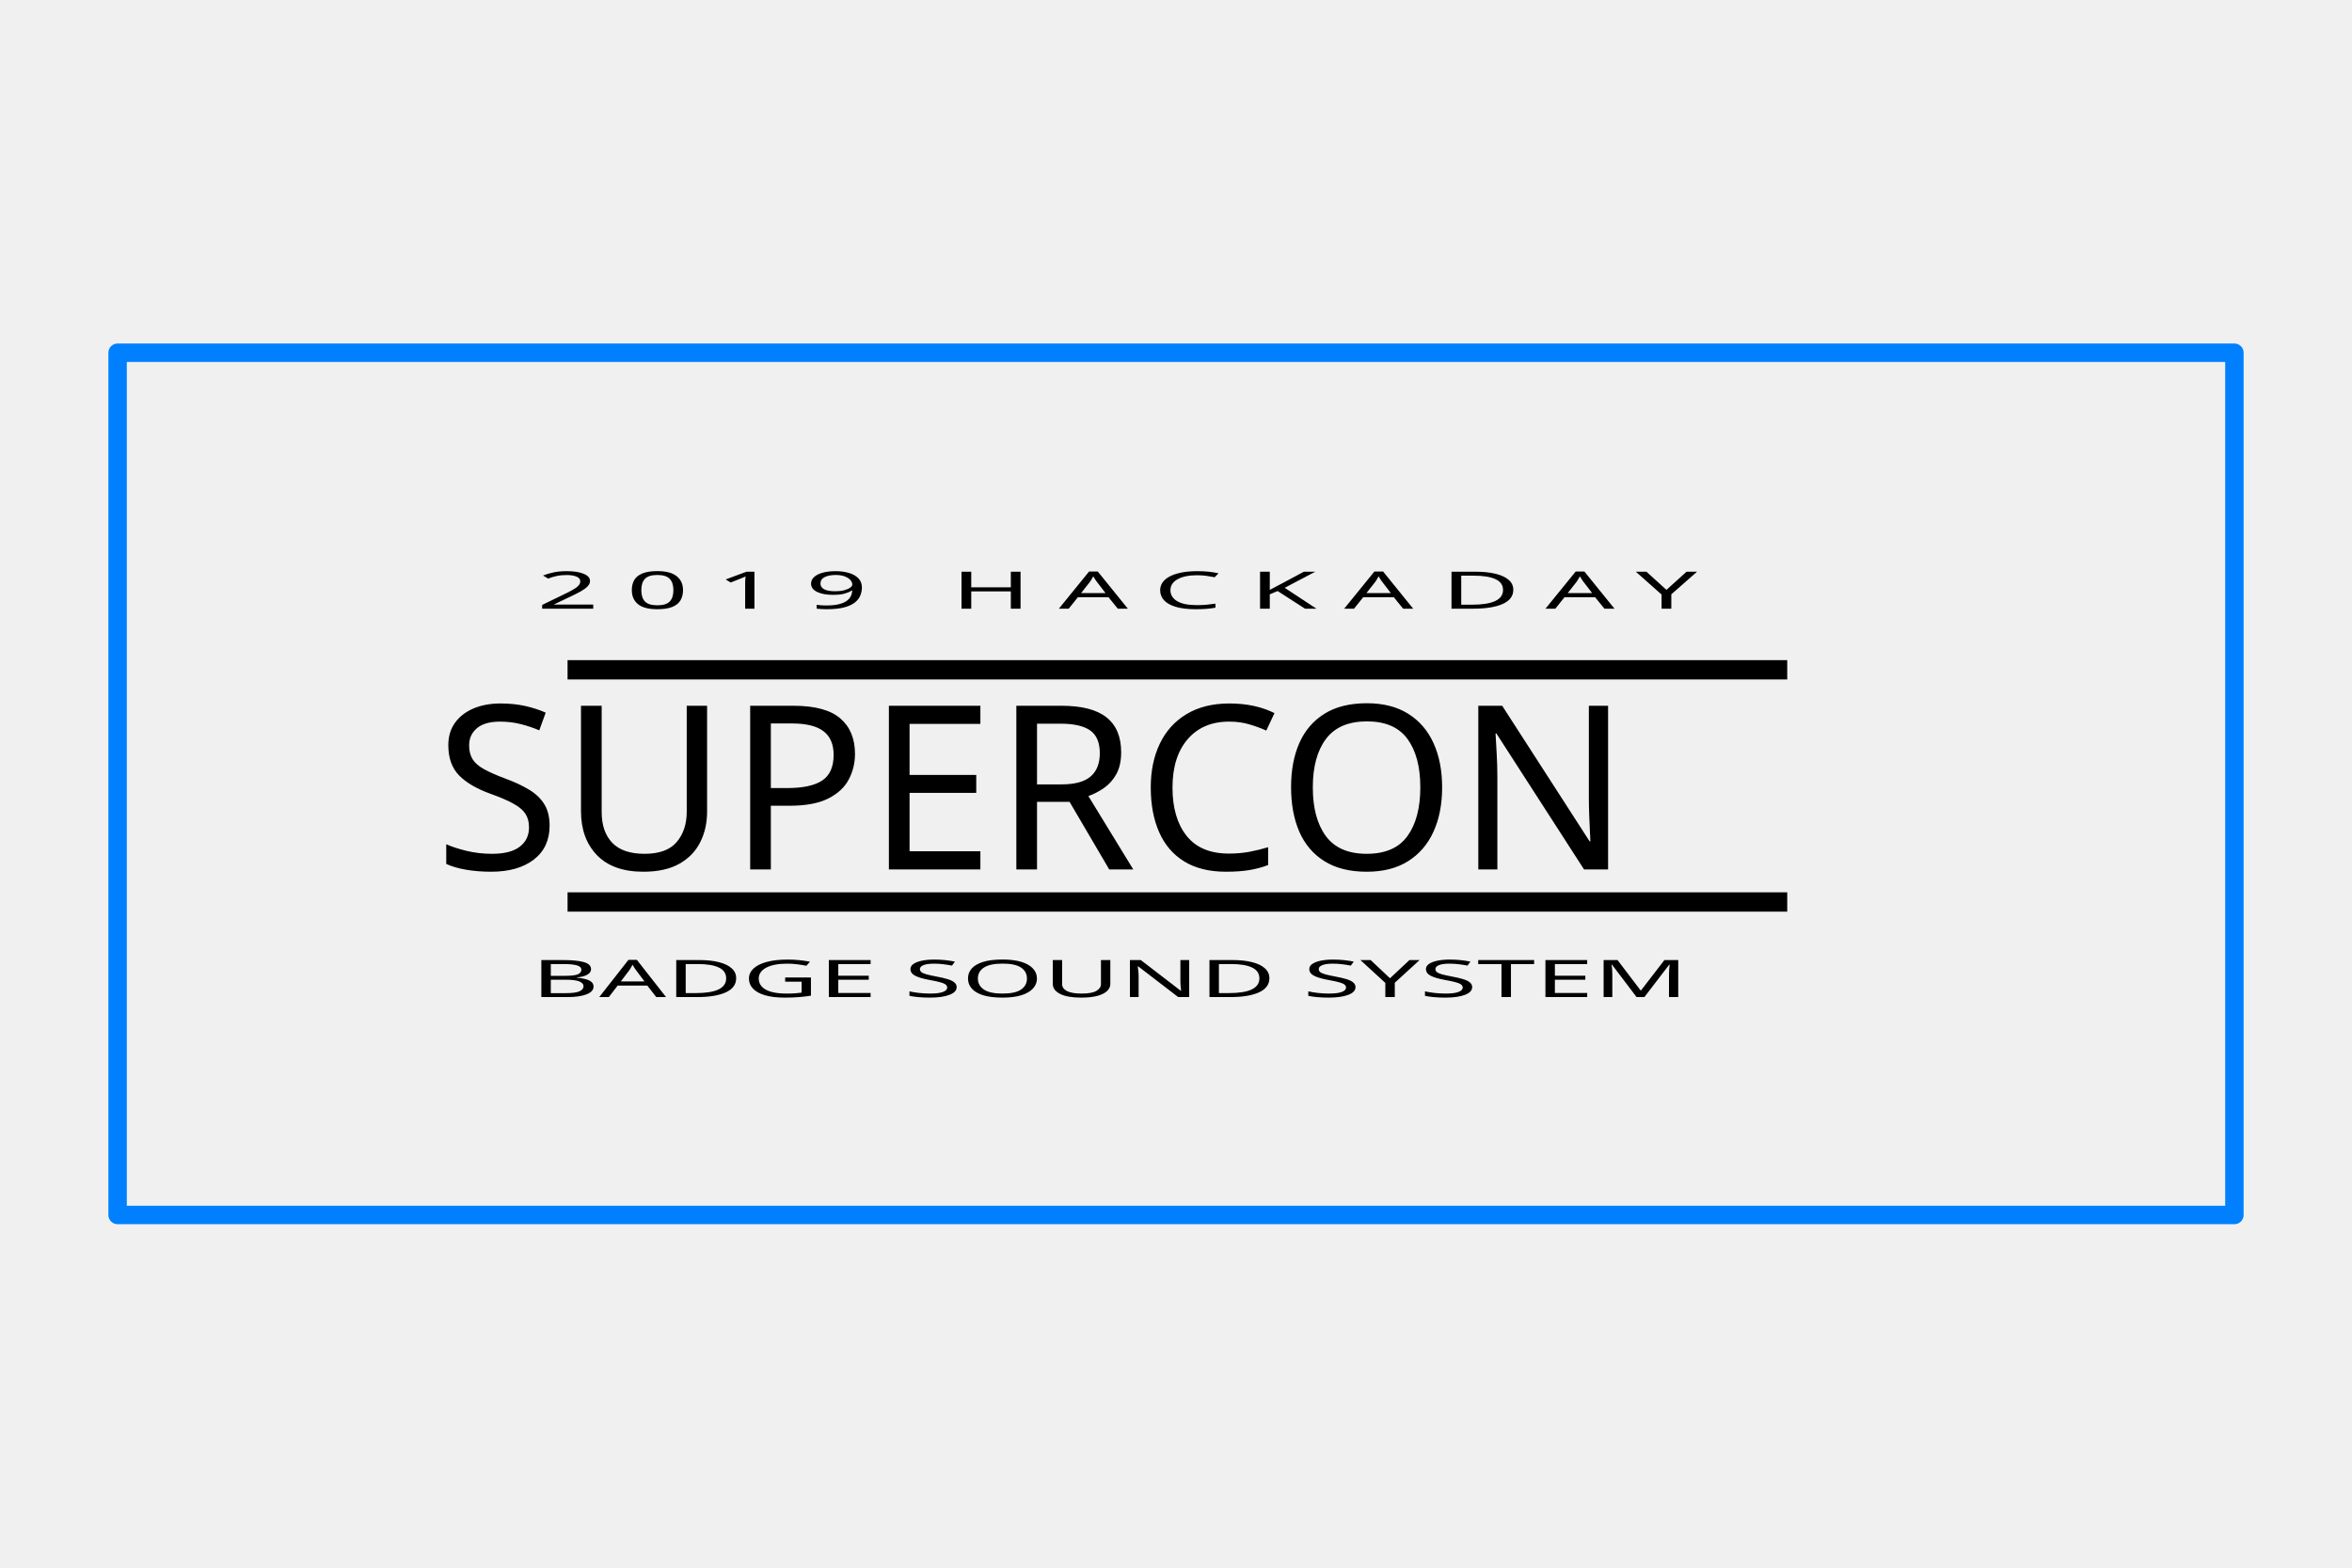
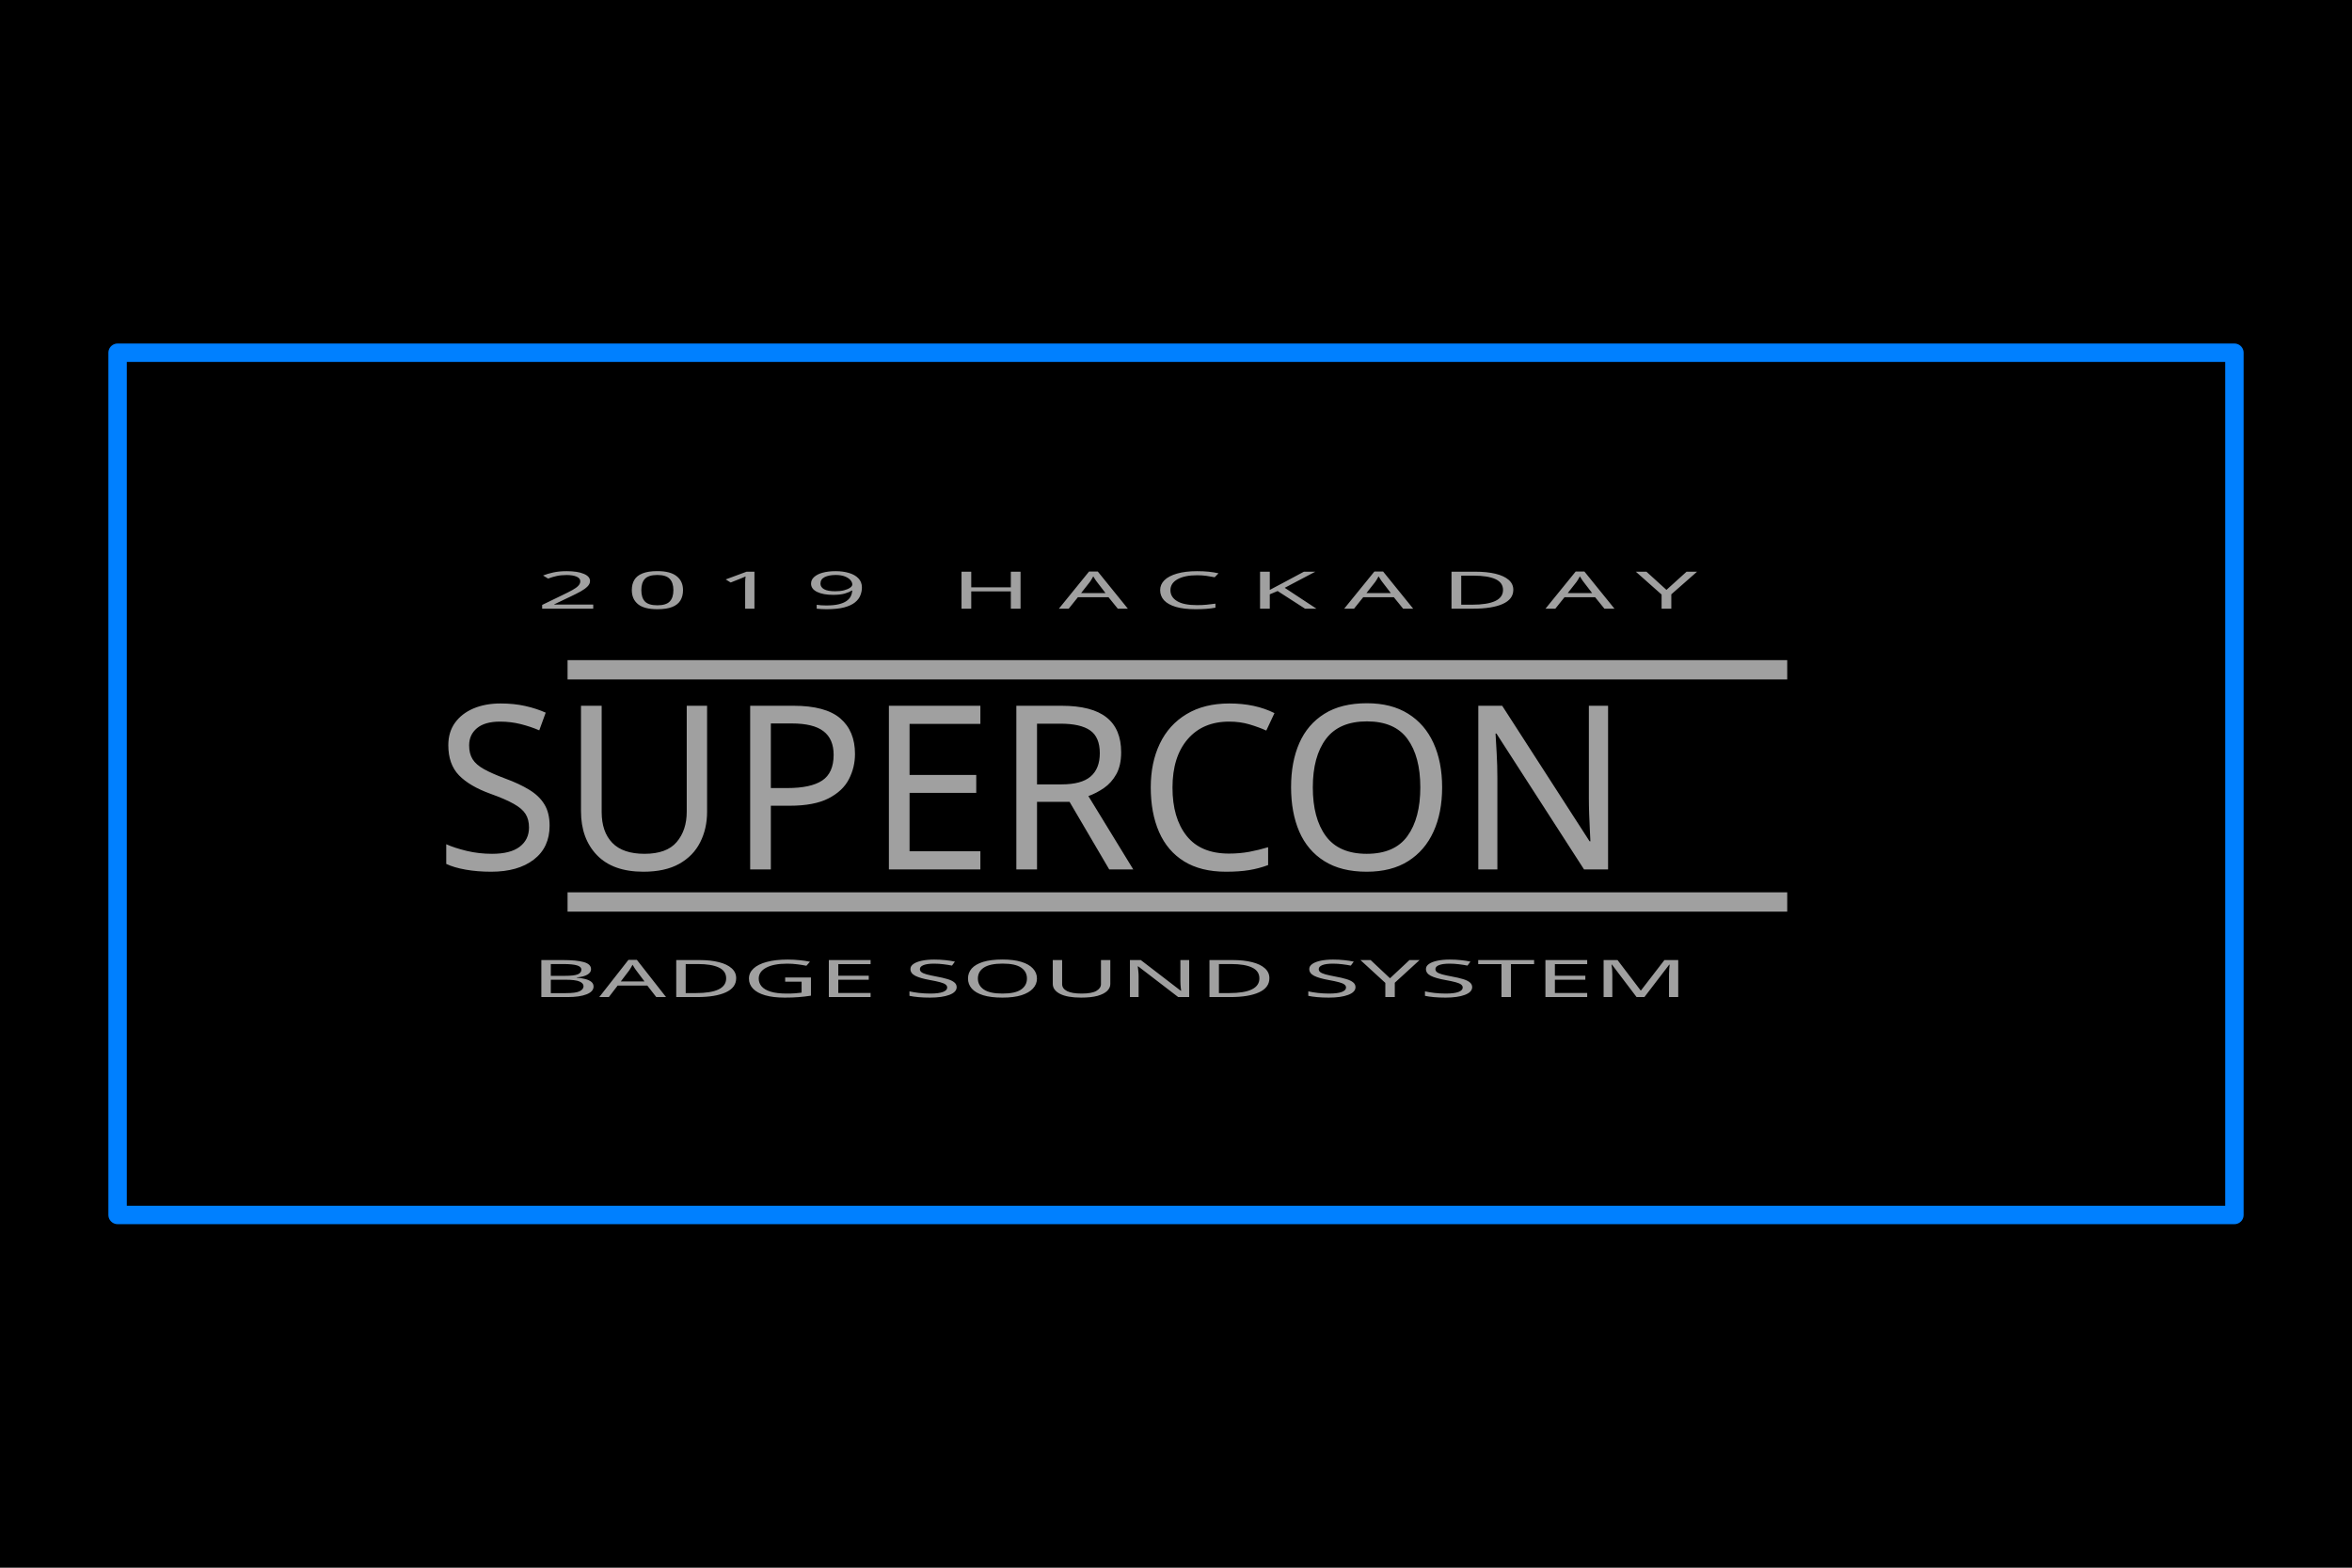
<svg xmlns="http://www.w3.org/2000/svg" width="480mm" height="320mm" viewBox="0 0 480 320" version="1.1" id="svg8">
  <defs id="defs2">
    </defs>
-   <g id="layer1" transform="translate(0,23)">
+   <g id="layer4">
+     <rect style="opacity:1;fill:#000000;fill-opacity:1;fill-rule:nonzero;stroke:none;stroke-width:3.944;stroke-linecap:round;stroke-linejoin:round;stroke-miterlimit:4;stroke-dasharray:none;stroke-opacity:1" id="rect846" width="480" height="320" x="0" y="0" />
+   </g>
+   <g id="layer1" transform="translate(0,23)" style="display:inline">
    <rect style="opacity:1;fill:none;fill-opacity:1;fill-rule:nonzero;stroke:#0080ff;stroke-width:3.761;stroke-linecap:round;stroke-linejoin:round;stroke-miterlimit:4;stroke-dasharray:none;stroke-opacity:1" id="rect979" width="432" height="176" x="24" y="49" />
  </g>
  <g id="layer2" style="display:none">
-     <text transform="translate(0,23)" xml:space="preserve" style="font-style:normal;font-variant:normal;font-weight:normal;font-stretch:normal;font-size:25.015px;line-height:1.25;font-family:sans-serif;-inkscape-font-specification:sans-serif;text-align:center;letter-spacing:0px;word-spacing:0px;text-anchor:middle;fill:#000000;fill-opacity:1;stroke:none;stroke-width:0.625;" x="240.144" y="177.308" id="text983">
-       <tspan id="tspan981" x="240.144" y="177.308" style="stroke-width:0.625;-inkscape-font-specification:sans-serif;font-family:sans-serif;font-weight:normal;font-style:normal;font-stretch:normal;font-variant:normal;">The Audience is Hacking</tspan>
+     <text xml:space="preserve" style="font-style:normal;font-variant:normal;font-weight:normal;font-stretch:normal;font-size:25.015px;line-height:1.25;font-family:sans-serif;-inkscape-font-specification:sans-serif;text-align:center;letter-spacing:0px;word-spacing:0px;text-anchor:middle;fill:#ffffff;fill-opacity:1;stroke:none;stroke-width:0.625" x="240.524" y="197.654" id="text983">
+       <tspan id="tspan981" x="240.524" y="197.654" style="font-style:normal;font-variant:normal;font-weight:normal;font-stretch:normal;font-family:Rekha;-inkscape-font-specification:Rekha;fill:#ffffff;fill-opacity:1;stroke-width:0.625">The Audience is Hacking</tspan>
    </text>
  </g>
-   <g id="layer3">
-     <text xml:space="preserve" style="font-style:normal;font-variant:normal;font-weight:normal;font-stretch:normal;font-size:46.787px;line-height:1.25;font-family:sans-serif;-inkscape-font-specification:sans-serif;text-align:center;letter-spacing:0px;word-spacing:0px;text-anchor:middle;fill:#000000;fill-opacity:1;stroke:none;stroke-width:1.17" x="241.113" y="177.47" id="text831">
-       <tspan id="tspan829" x="241.113" y="177.47" style="font-style:normal;font-variant:normal;font-weight:normal;font-stretch:normal;font-family:sans-serif;-inkscape-font-specification:sans-serif;stroke-width:1.17">SUPERCON</tspan>
+   <g id="layer3" style="display:inline">
+     <text xml:space="preserve" style="font-style:normal;font-variant:normal;font-weight:normal;font-stretch:normal;font-size:46.787px;line-height:1.25;font-family:sans-serif;-inkscape-font-specification:sans-serif;text-align:center;letter-spacing:0px;word-spacing:0px;text-anchor:middle;fill:#a0a0a0;fill-opacity:1;stroke:none;stroke-width:3.944;stroke-miterlimit:4;stroke-dasharray:none" x="241.113" y="177.47" id="text831">
+       <tspan id="tspan829" x="241.113" y="177.47" style="font-style:normal;font-variant:normal;font-weight:normal;font-stretch:normal;font-family:sans-serif;-inkscape-font-specification:sans-serif;fill:#a0a0a0;fill-opacity:1;stroke-width:3.944;stroke-miterlimit:4;stroke-dasharray:none">SUPERCON</tspan>
    </text>
-     <text xml:space="preserve" style="font-style:normal;font-variant:normal;font-weight:normal;font-stretch:normal;font-size:10.583px;line-height:1.25;font-family:sans-serif;-inkscape-font-specification:sans-serif;text-align:center;letter-spacing:0px;word-spacing:0px;text-anchor:middle;fill:#000000;fill-opacity:1;stroke:none;stroke-width:0.265;" x="240" y="112" id="text835">
-       <tspan id="tspan833" x="240" y="121.364" style="stroke-width:0.265;-inkscape-font-specification:sans-serif;font-family:sans-serif;font-weight:normal;font-style:normal;font-stretch:normal;font-variant:normal;" />
+     <text xml:space="preserve" style="font-style:normal;font-variant:normal;font-weight:normal;font-stretch:normal;font-size:10.583px;line-height:1.25;font-family:sans-serif;-inkscape-font-specification:sans-serif;text-align:center;letter-spacing:0px;word-spacing:0px;text-anchor:middle;fill:#000000;fill-opacity:1;stroke:none;stroke-width:0.265" x="240" y="112" id="text835">
+       <tspan id="tspan833" x="240" y="121.364" style="font-style:normal;font-variant:normal;font-weight:normal;font-stretch:normal;font-family:sans-serif;-inkscape-font-specification:sans-serif;stroke-width:0.265" />
    </text>
-     <text xml:space="preserve" style="font-style:normal;font-variant:normal;font-weight:normal;font-stretch:normal;font-size:10.583px;line-height:1.25;font-family:sans-serif;-inkscape-font-specification:sans-serif;text-align:center;letter-spacing:0px;word-spacing:0px;text-anchor:middle;fill:#000000;fill-opacity:1;stroke:none;stroke-width:0.265;" x="240" y="96" id="text839">
-       <tspan id="tspan837" x="240" y="105.364" style="stroke-width:0.265;-inkscape-font-specification:sans-serif;font-family:sans-serif;font-weight:normal;font-style:normal;font-stretch:normal;font-variant:normal;" />
+     <text xml:space="preserve" style="font-style:normal;font-variant:normal;font-weight:normal;font-stretch:normal;font-size:10.583px;line-height:1.25;font-family:sans-serif;-inkscape-font-specification:sans-serif;text-align:center;letter-spacing:0px;word-spacing:0px;text-anchor:middle;fill:#000000;fill-opacity:1;stroke:none;stroke-width:0.265" x="240" y="96" id="text839">
+       <tspan id="tspan837" x="240" y="105.364" style="font-style:normal;font-variant:normal;font-weight:normal;font-stretch:normal;font-family:sans-serif;-inkscape-font-specification:sans-serif;stroke-width:0.265" />
    </text>
-     <text xml:space="preserve" style="font-style:normal;font-variant:normal;font-weight:normal;font-stretch:normal;font-size:15.284px;line-height:1.25;font-family:serif;-inkscape-font-specification:serif;text-align:center;letter-spacing:0px;word-spacing:0px;text-anchor:middle;fill:#000000;fill-opacity:1;stroke:none;stroke-width:0.382" x="165.822" y="179.433" id="text843" transform="scale(1.444173,0.692438)">
-       <tspan id="tspan841" x="167.779" y="179.433" style="font-style:normal;font-variant:normal;font-weight:normal;font-stretch:normal;font-family:sans-serif;-inkscape-font-specification:sans-serif;letter-spacing:3.914px;stroke-width:0.382">2019 HACKADAY</tspan>
+     <text xml:space="preserve" style="font-style:normal;font-variant:normal;font-weight:normal;font-stretch:normal;font-size:15.284px;line-height:1.25;font-family:sans-serif;-inkscape-font-specification:sans-serif;text-align:center;letter-spacing:0px;word-spacing:0px;text-anchor:middle;fill:#a0a0a0;fill-opacity:1;stroke:none;stroke-width:3.944;stroke-miterlimit:4;stroke-dasharray:none" x="165.822" y="179.433" id="text843" transform="scale(1.444173,0.692438)">
+       <tspan id="tspan841" x="167.779" y="179.433" style="font-style:normal;font-variant:normal;font-weight:normal;font-stretch:normal;font-family:sans-serif;-inkscape-font-specification:sans-serif;letter-spacing:3.914px;fill:#a0a0a0;fill-opacity:1;stroke-width:3.944;stroke-miterlimit:4;stroke-dasharray:none">2019 HACKADAY</tspan>
    </text>
-     <text xml:space="preserve" style="font-style:normal;font-variant:normal;font-weight:normal;font-stretch:normal;font-size:15.035px;line-height:1.25;font-family:serif;-inkscape-font-specification:serif;text-align:center;letter-spacing:0px;word-spacing:0px;text-anchor:middle;fill:#000000;fill-opacity:1;stroke:none;stroke-width:0.376" x="169.211" y="289.127" id="text847" transform="scale(1.420591,0.7039322)">
-       <tspan id="tspan845" x="169.211" y="289.127" style="font-style:normal;font-variant:normal;font-weight:normal;font-stretch:normal;font-family:sans-serif;-inkscape-font-specification:sans-serif;stroke-width:0.376">BADGE SOUND SYSTEM</tspan>
+     <text xml:space="preserve" style="font-style:normal;font-variant:normal;font-weight:normal;font-stretch:normal;font-size:15.035px;line-height:1.25;font-family:Rekha;-inkscape-font-specification:Rekha;text-align:center;letter-spacing:0px;word-spacing:0px;text-anchor:middle;fill:#a0a0a0;fill-opacity:1;stroke:none;stroke-width:3.944;stroke-miterlimit:4;stroke-dasharray:none" x="169.211" y="289.127" id="text847" transform="scale(1.420591,0.7039322)">
+       <tspan id="tspan845" x="169.211" y="289.127" style="font-style:normal;font-variant:normal;font-weight:normal;font-stretch:normal;font-family:sans-serif;-inkscape-font-specification:sans-serif;fill:#a0a0a0;fill-opacity:1;stroke-width:3.944;stroke-miterlimit:4;stroke-dasharray:none">BADGE SOUND SYSTEM</tspan>
    </text>
-     <path style="fill:none;stroke:#000000;stroke-width:3.944;stroke-linecap:butt;stroke-linejoin:miter;stroke-miterlimit:4;stroke-dasharray:none;stroke-opacity:1" d="M 115.829,136.72 H 364.739" id="path849" />
-     <path id="path851" d="M 115.829,184.114 H 364.739" style="fill:none;stroke:#000000;stroke-width:3.944;stroke-linecap:butt;stroke-linejoin:miter;stroke-miterlimit:4;stroke-dasharray:none;stroke-opacity:1" />
+     <path style="fill:none;stroke:#a0a0a0;stroke-width:3.944;stroke-linecap:butt;stroke-linejoin:miter;stroke-miterlimit:4;stroke-dasharray:none;stroke-opacity:1" d="M 115.829,136.72 H 364.739" id="path849" />
+     <path id="path851" d="M 115.829,184.114 H 364.739" style="fill:none;stroke:#a0a0a0;stroke-width:3.944;stroke-linecap:butt;stroke-linejoin:miter;stroke-miterlimit:4;stroke-dasharray:none;stroke-opacity:1" />
  </g>
</svg>
